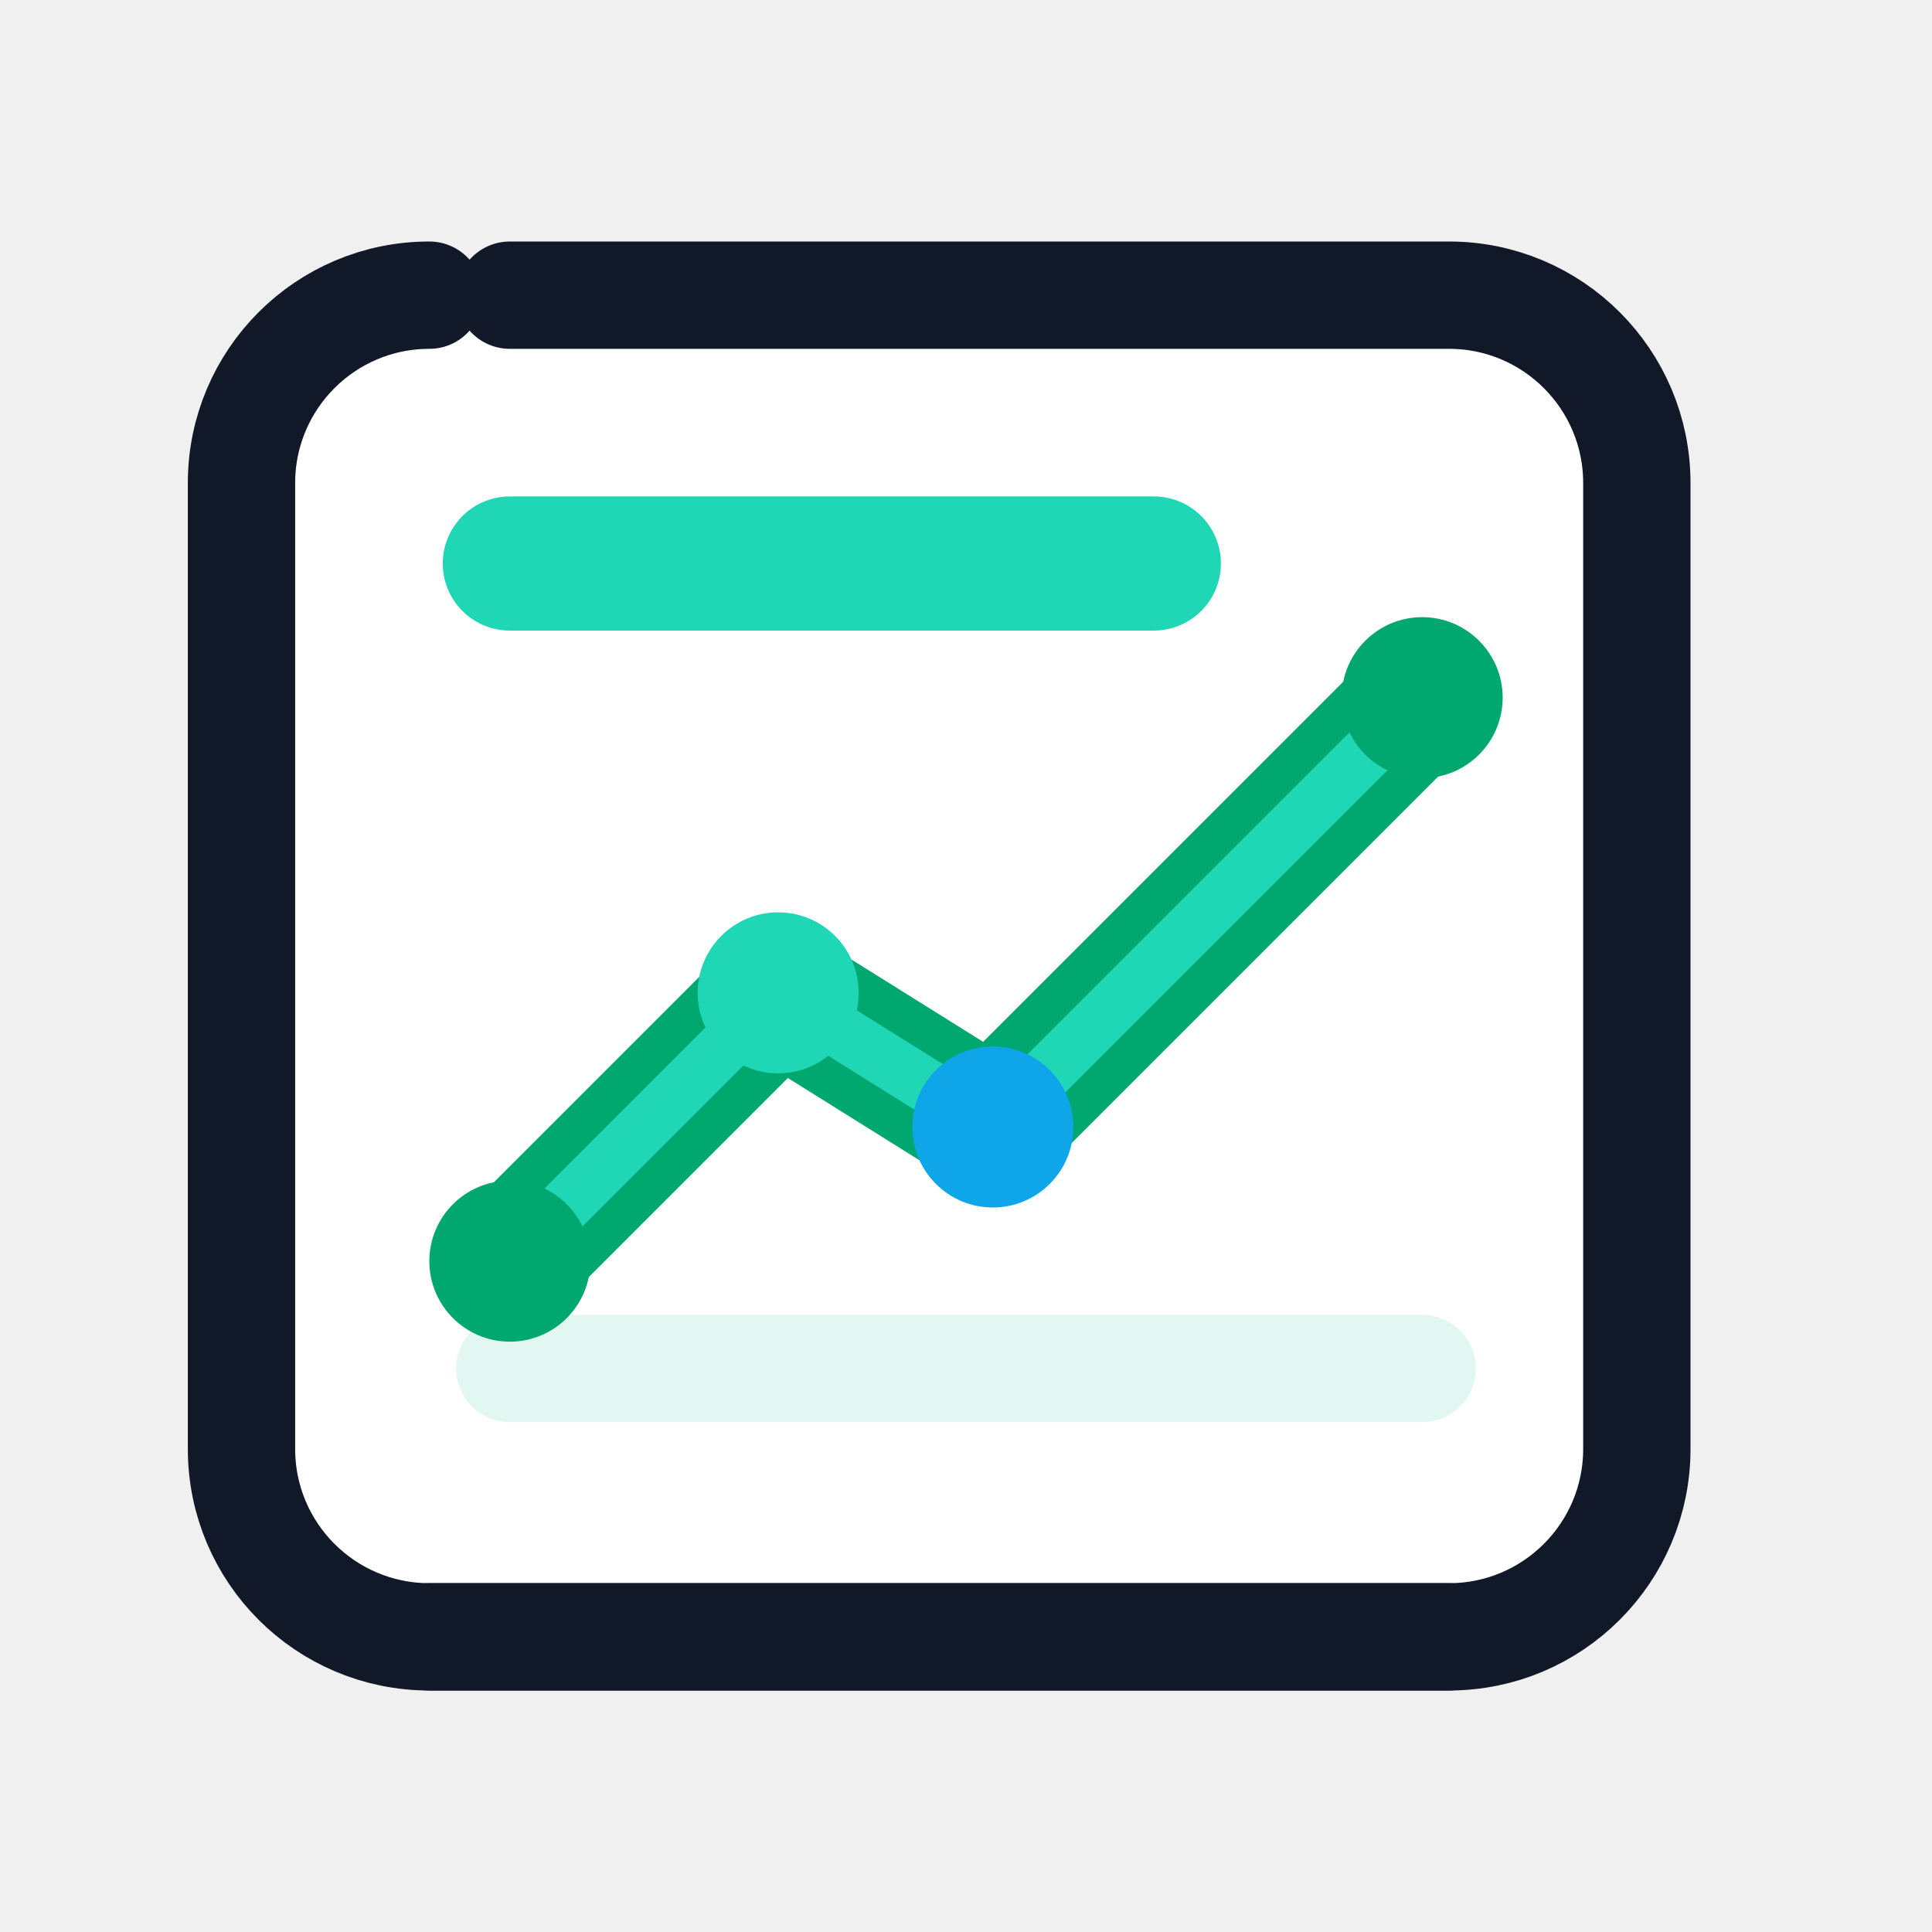
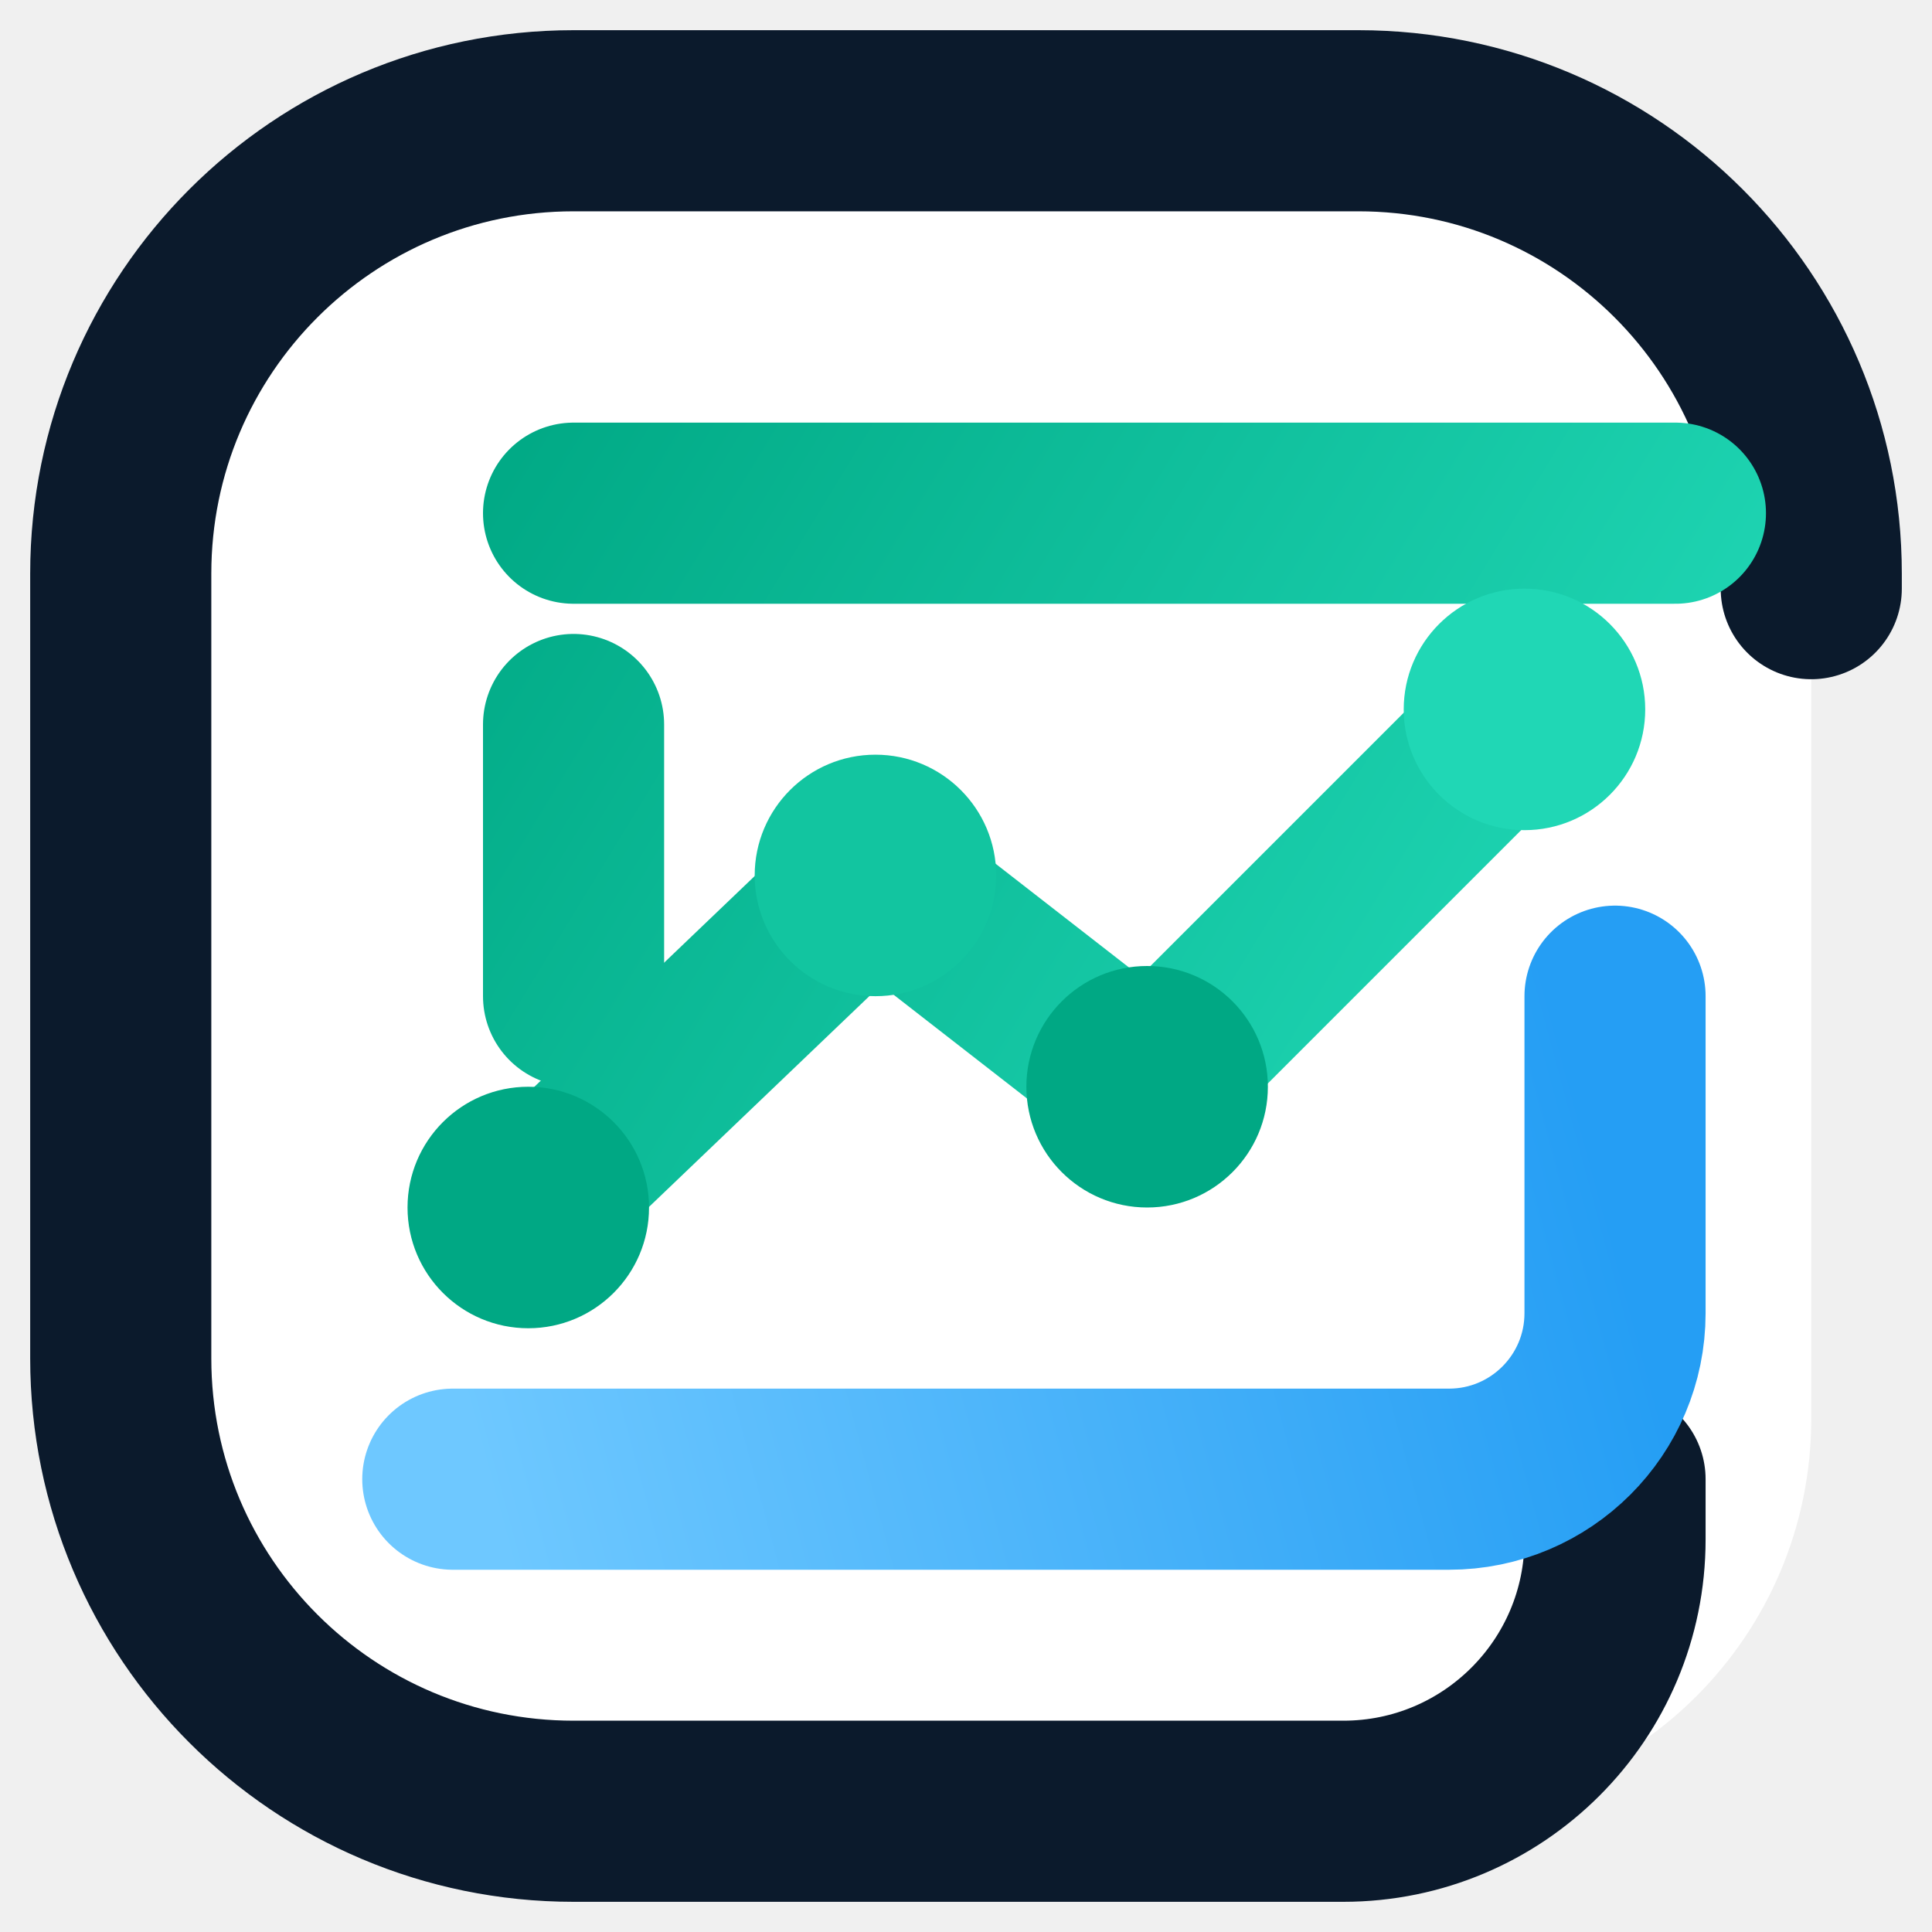
- <svg xmlns="http://www.w3.org/2000/svg" width="72" height="72" viewBox="0 0 72 72" fill="none">
-   <rect x="9" y="11" width="52" height="50" rx="7" fill="#FFFFFF" />
-   <path d="M19 11H54C57.866 11 61 14.134 61 18V54C61 57.866 57.866 61 54 61H16C12.134 61 9 57.866 9 54V18C9 14.134 12.134 11 16 11" stroke="#111827" stroke-width="4" stroke-linecap="round" />
-   <path d="M16 61H54" stroke="#111827" stroke-width="4" stroke-linecap="round" />
-   <path d="M19 21H43" stroke="#20D7B5" stroke-width="5" stroke-linecap="round" />
-   <path d="M19 47L29 37L37 42L53 26" stroke="#00A870" stroke-width="5" stroke-linecap="round" stroke-linejoin="round" />
-   <path d="M19 47L29 37L37 42L53 26" stroke="#20D7B5" stroke-width="2" stroke-linecap="round" stroke-linejoin="round" />
-   <path d="M19 51H53" stroke="#E2F7F1" stroke-width="4" stroke-linecap="round" />
-   <circle cx="19" cy="47" r="3" fill="#00A870" />
-   <circle cx="29" cy="37" r="3" fill="#20D7B5" />
-   <circle cx="37" cy="42" r="3" fill="#0EA5E9" />
-   <circle cx="53" cy="26" r="3" fill="#00A870" />
+ <svg xmlns="http://www.w3.org/2000/svg" width="128" height="128" viewBox="0 0 128 128" fill="none">
+   <defs>
+     <linearGradient id="glyfTeal" x1="31" y1="29" x2="103" y2="73" gradientUnits="userSpaceOnUse">
+       <stop stop-color="#00A884" />
+       <stop offset="1" stop-color="#20D7B5" />
+     </linearGradient>
+     <linearGradient id="glyfBlue" x1="31" y1="94" x2="105" y2="74" gradientUnits="userSpaceOnUse">
+       <stop stop-color="#6EC8FF" />
+       <stop offset="1" stop-color="#259EF4" />
+     </linearGradient>
+   </defs>
+   <rect x="8" y="8" width="112" height="112" rx="26" fill="#FFFFFF" />
+   <path d="M107 98V102C107 111.941 98.941 120 89 120H38C21.431 120 8 106.569 8 90V38C8 21.431 21.431 8 38 8H90C106.569 8 120 21.431 120 38V39" stroke="#0B1A2C" stroke-width="12" stroke-linecap="round" />
+   <path d="M38 34H111" stroke="url(#glyfTeal)" stroke-width="12" stroke-linecap="round" />
+   <path d="M38 48V66" stroke="url(#glyfTeal)" stroke-width="12" stroke-linecap="round" />
+   <path d="M35 80L58 58L76 72L101 47" stroke="url(#glyfTeal)" stroke-width="11" stroke-linecap="round" stroke-linejoin="round" />
+   <circle cx="35" cy="80" r="8" fill="#00A884" />
+   <circle cx="58" cy="58" r="8" fill="#12C5A0" />
+   <circle cx="76" cy="72" r="8" fill="#00A884" />
+   <circle cx="101" cy="47" r="8" fill="#20D7B5" />
+   <path d="M30 98H96C102.075 98 107 93.075 107 87V66" stroke="url(#glyfBlue)" stroke-width="12" stroke-linecap="round" />
</svg>
